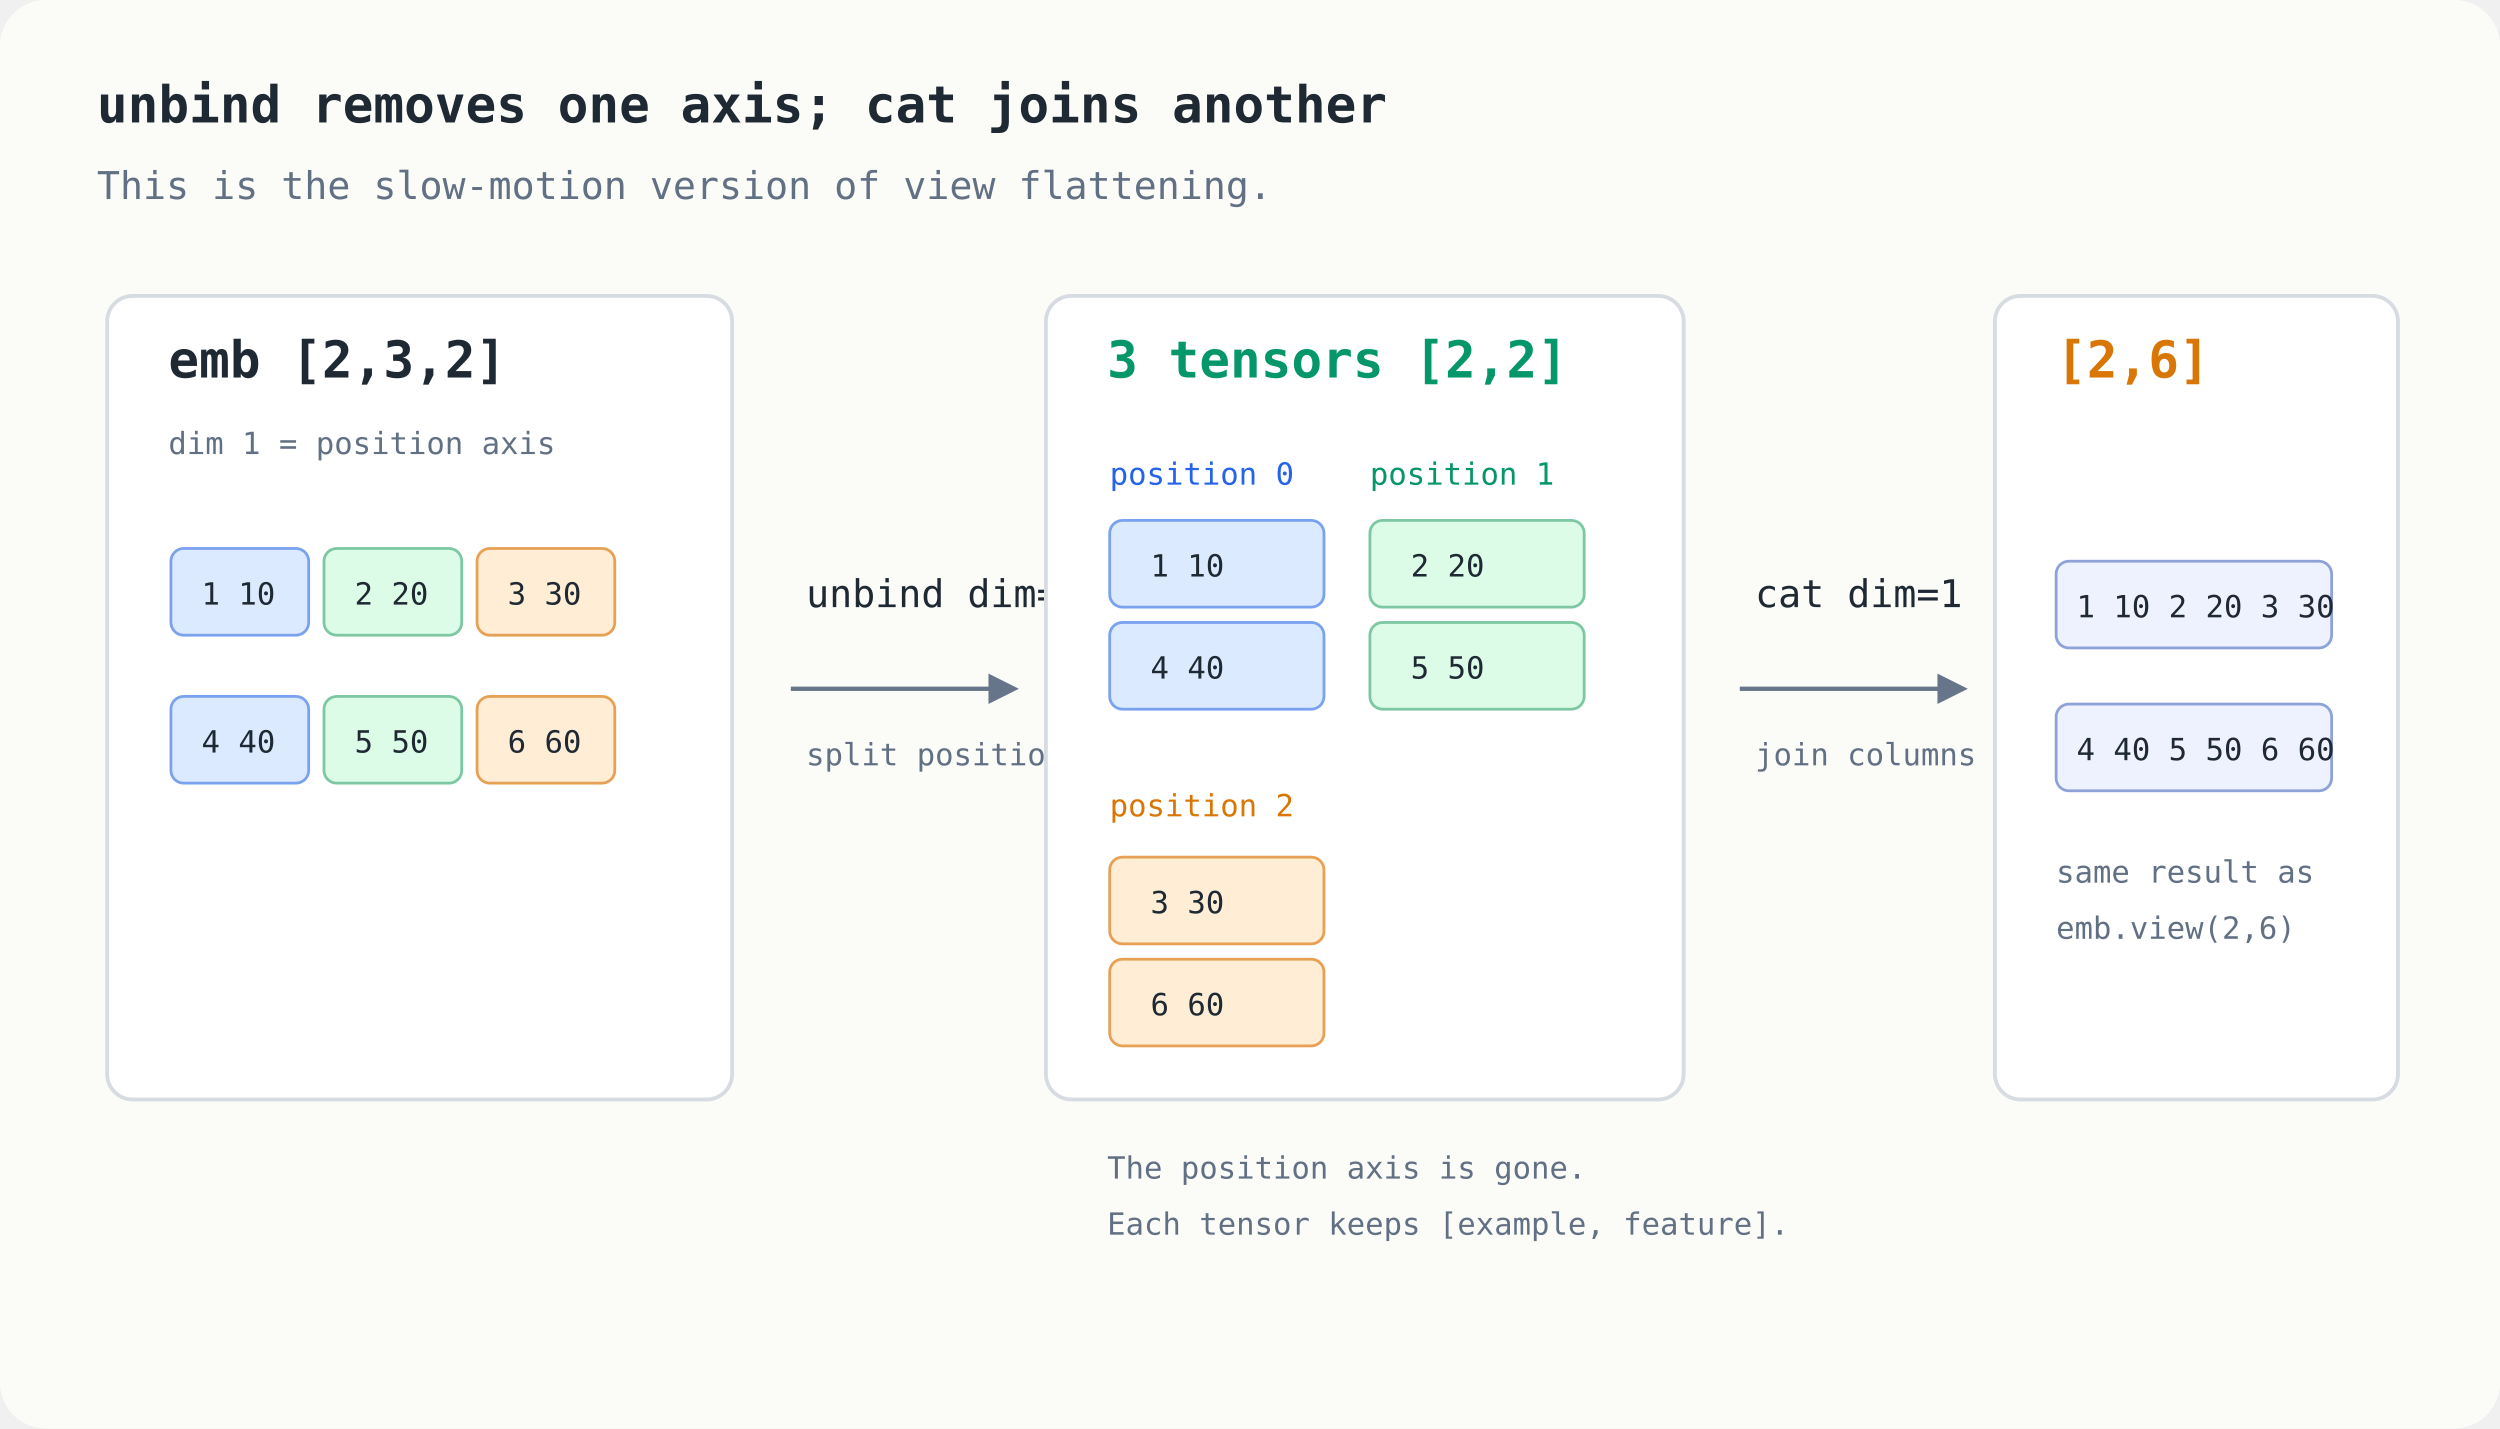
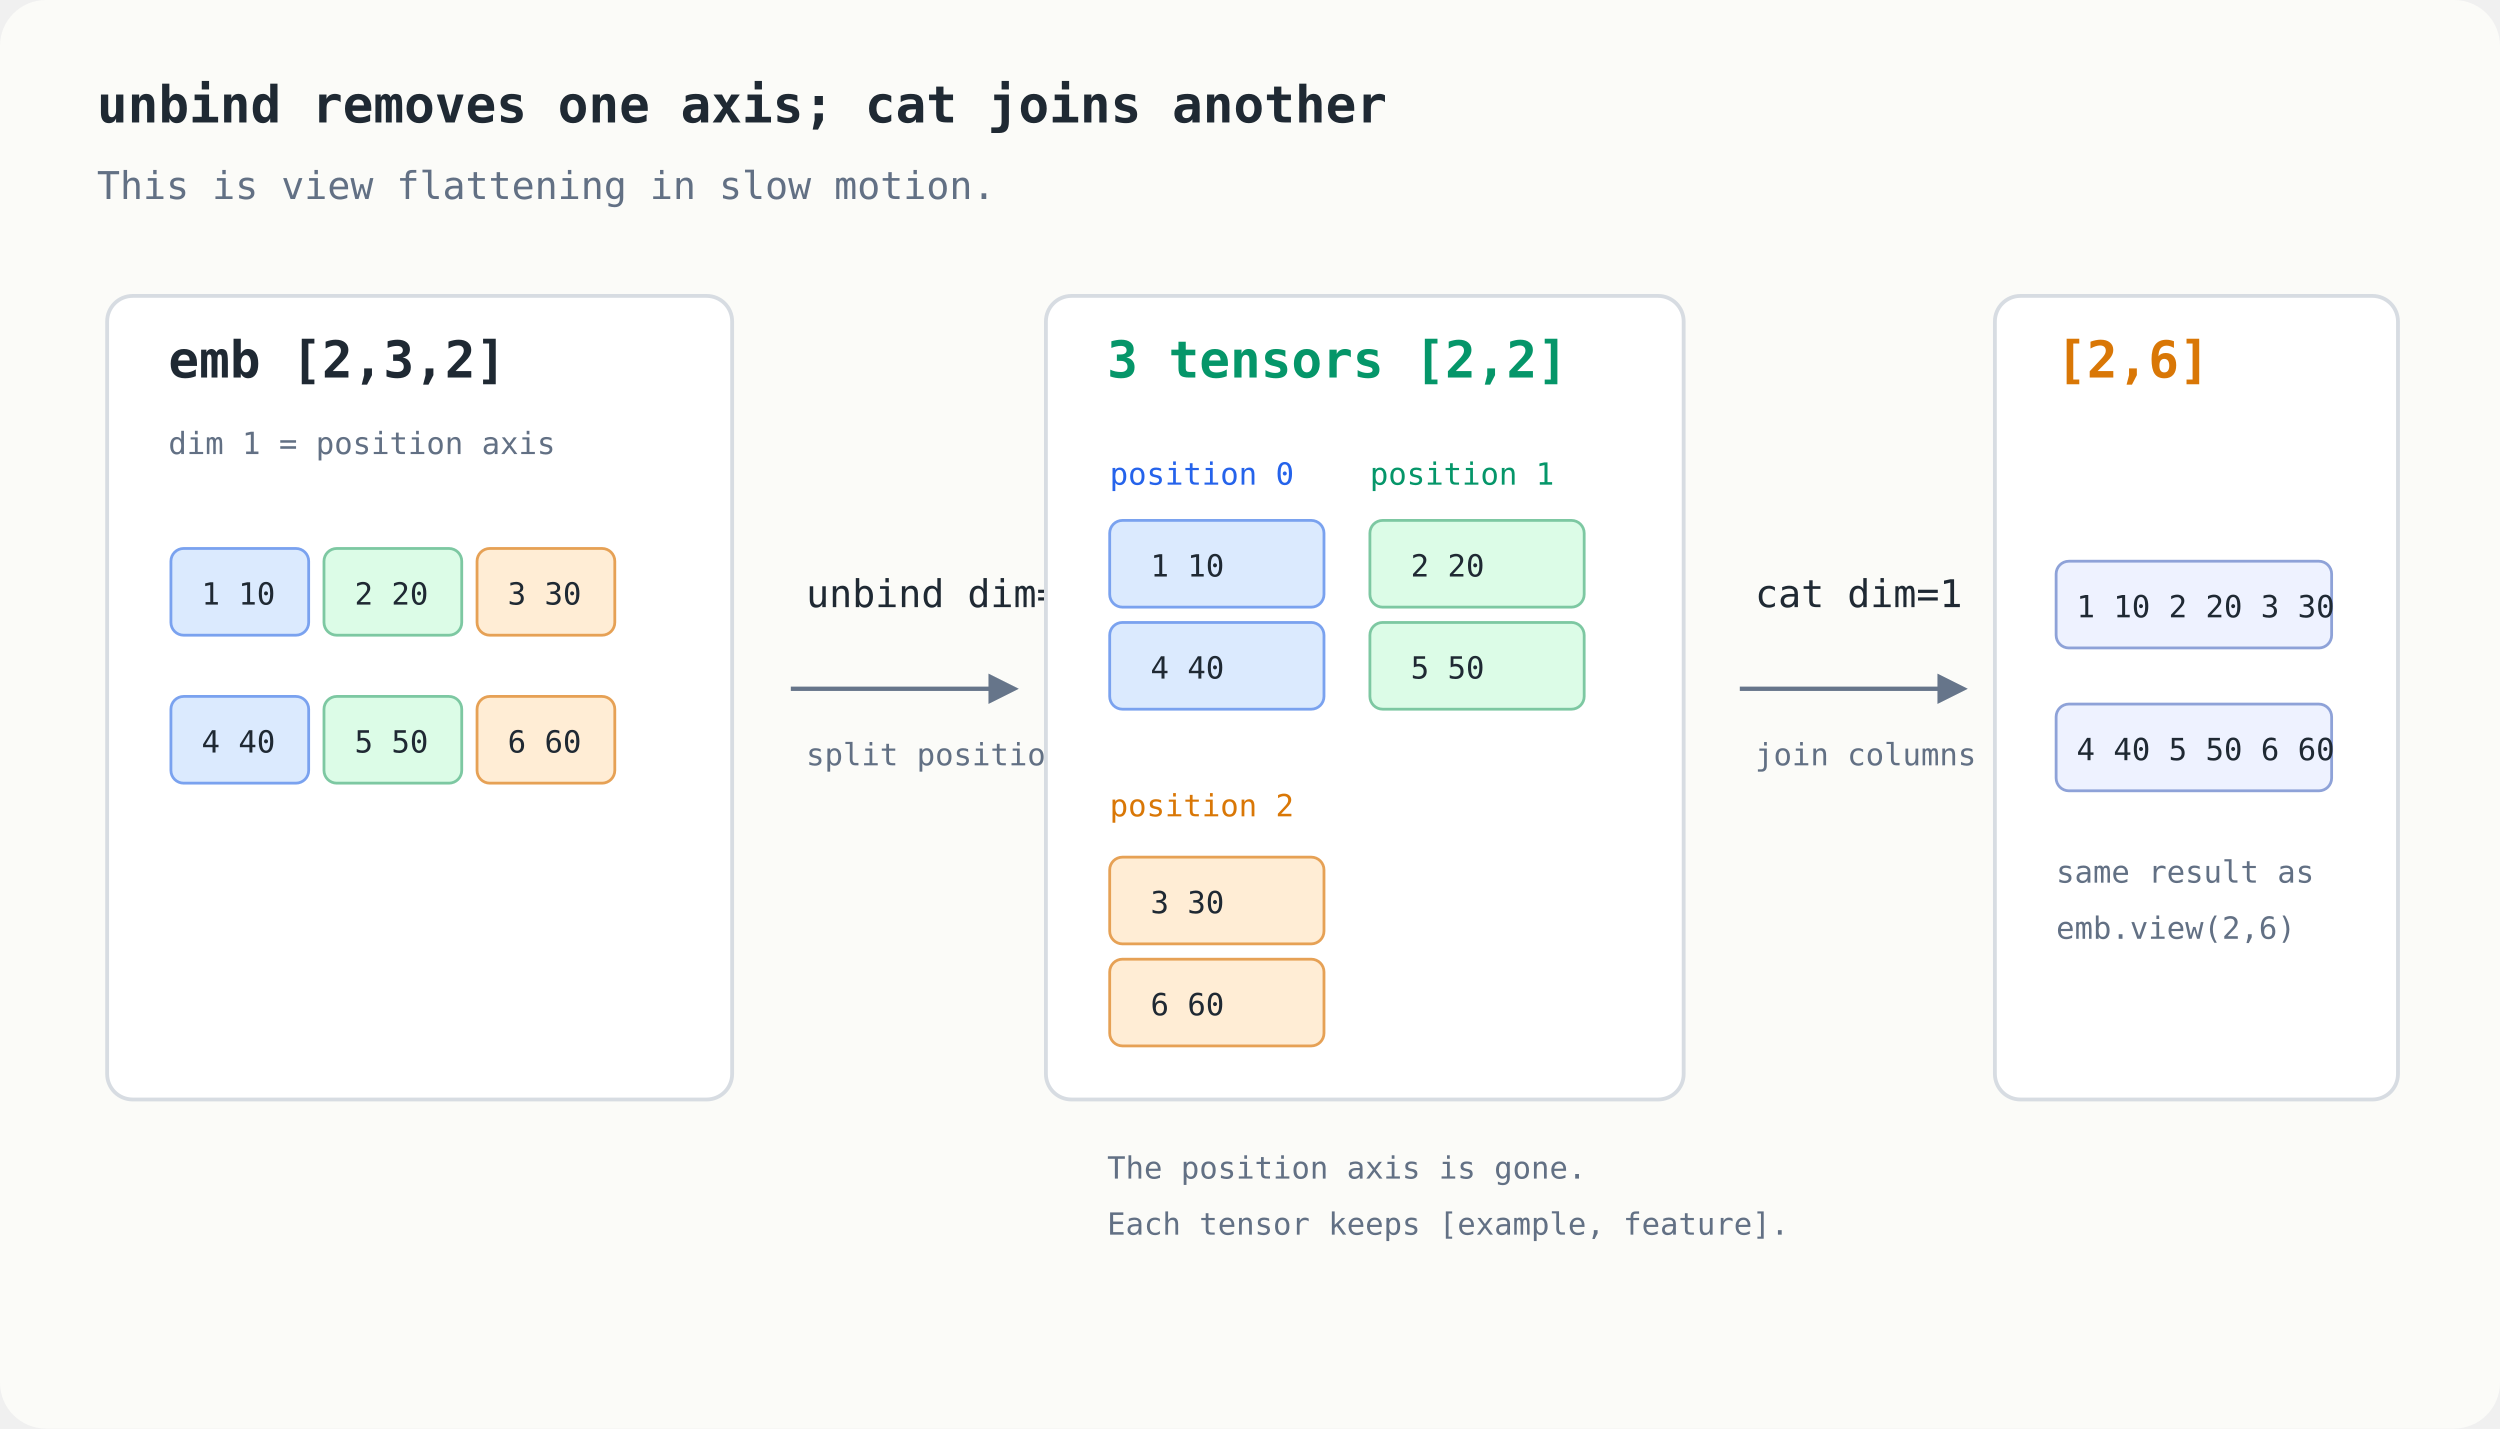
<svg xmlns="http://www.w3.org/2000/svg" viewBox="0 0 980 560" role="img" aria-labelledby="title desc">
  <defs>
    <style>
      .bg { fill: #fbfbf8; }
      .panel { fill: #ffffff; stroke: #d7dce2; stroke-width: 1.5; }
      .ink { fill: #1f2933; }
      .muted { fill: #627084; }
      .green { fill: #059669; }
      .orange { fill: #d97706; }
      .blue { fill: #2563eb; }
      .cell { fill: #eef2ff; stroke: #8ea2d8; stroke-width: 1.1; }
      .slice0 { fill: #dbeafe; stroke: #7aa2ef; stroke-width: 1.1; }
      .slice1 { fill: #dcfce7; stroke: #7dc8a2; stroke-width: 1.1; }
      .slice2 { fill: #ffedd5; stroke: #e6a155; stroke-width: 1.1; }
      .line { stroke: #66758a; stroke-width: 1.7; fill: none; marker-end: url(#arrow); }
      .label { font: 700 20px ui-monospace, SFMono-Regular, Menlo, Consolas, monospace; }
      .text { font: 500 15px ui-monospace, SFMono-Regular, Menlo, Consolas, monospace; }
      .small { font: 500 12px ui-monospace, SFMono-Regular, Menlo, Consolas, monospace; }
    </style>
    <marker id="arrow" viewBox="0 0 10 10" refX="8" refY="5" markerWidth="7" markerHeight="7" orient="auto">
      <path d="M 0 0 L 10 5 L 0 10 z" fill="#66758a" />
    </marker>
  </defs>
  <rect class="bg" width="980" height="560" rx="18" />
  <text x="38" y="48" class="label ink">unbind removes one axis; cat joins another</text>
-   <text x="38" y="78" class="text muted">This is the slow-motion version of view flattening.</text>
+   <text x="38" y="78" class="text muted">This is view flattening in slow motion.</text>
  <rect x="42" y="116" width="245" height="315" rx="10" class="panel" />
  <text x="66" y="148" class="label ink">emb [2,3,2]</text>
  <text x="66" y="178" class="small muted">dim 1 = position axis</text>
  <g transform="translate(67 215)">
    <rect x="0" y="0" width="54" height="34" rx="5" class="slice0" />
    <text x="12" y="22" class="small ink">1 10</text>
    <rect x="60" y="0" width="54" height="34" rx="5" class="slice1" />
    <text x="72" y="22" class="small ink">2 20</text>
    <rect x="120" y="0" width="54" height="34" rx="5" class="slice2" />
    <text x="132" y="22" class="small ink">3 30</text>
    <rect x="0" y="58" width="54" height="34" rx="5" class="slice0" />
    <text x="12" y="80" class="small ink">4 40</text>
    <rect x="60" y="58" width="54" height="34" rx="5" class="slice1" />
    <text x="72" y="80" class="small ink">5 50</text>
    <rect x="120" y="58" width="54" height="34" rx="5" class="slice2" />
    <text x="132" y="80" class="small ink">6 60</text>
  </g>
  <path d="M310 270 L397 270" class="line" />
  <text x="316" y="238" class="text ink">unbind dim=1</text>
  <text x="316" y="300" class="small muted">split positions apart</text>
  <rect x="410" y="116" width="250" height="315" rx="10" class="panel" />
  <text x="434" y="148" class="label green">3 tensors [2,2]</text>
  <g transform="translate(435 190)">
    <text x="0" y="0" class="small blue">position 0</text>
    <rect x="0" y="14" width="84" height="34" rx="5" class="slice0" />
    <text x="16" y="36" class="small ink">1 10</text>
    <rect x="0" y="54" width="84" height="34" rx="5" class="slice0" />
    <text x="16" y="76" class="small ink">4 40</text>
    <text x="102" y="0" class="small green">position 1</text>
    <rect x="102" y="14" width="84" height="34" rx="5" class="slice1" />
    <text x="118" y="36" class="small ink">2 20</text>
    <rect x="102" y="54" width="84" height="34" rx="5" class="slice1" />
    <text x="118" y="76" class="small ink">5 50</text>
    <text x="0" y="130" class="small orange">position 2</text>
    <rect x="0" y="146" width="84" height="34" rx="5" class="slice2" />
    <text x="16" y="168" class="small ink">3 30</text>
    <rect x="0" y="186" width="84" height="34" rx="5" class="slice2" />
    <text x="16" y="208" class="small ink">6 60</text>
  </g>
  <text x="434" y="462" class="small muted">The position axis is gone.</text>
  <text x="434" y="484" class="small muted">Each tensor keeps [example, feature].</text>
  <path d="M682 270 L769 270" class="line" />
  <text x="688" y="238" class="text ink">cat dim=1</text>
  <text x="688" y="300" class="small muted">join columns</text>
  <rect x="782" y="116" width="158" height="315" rx="10" class="panel" />
  <text x="806" y="148" class="label orange">[2,6]</text>
  <g transform="translate(806 220)">
    <rect x="0" y="0" width="108" height="34" rx="5" class="cell" />
    <text x="8" y="22" class="small ink">1 10 2 20 3 30</text>
    <rect x="0" y="56" width="108" height="34" rx="5" class="cell" />
    <text x="8" y="78" class="small ink">4 40 5 50 6 60</text>
  </g>
  <text x="806" y="346" class="small muted">same result as</text>
  <text x="806" y="368" class="small muted">emb.view(2,6)</text>
</svg>
